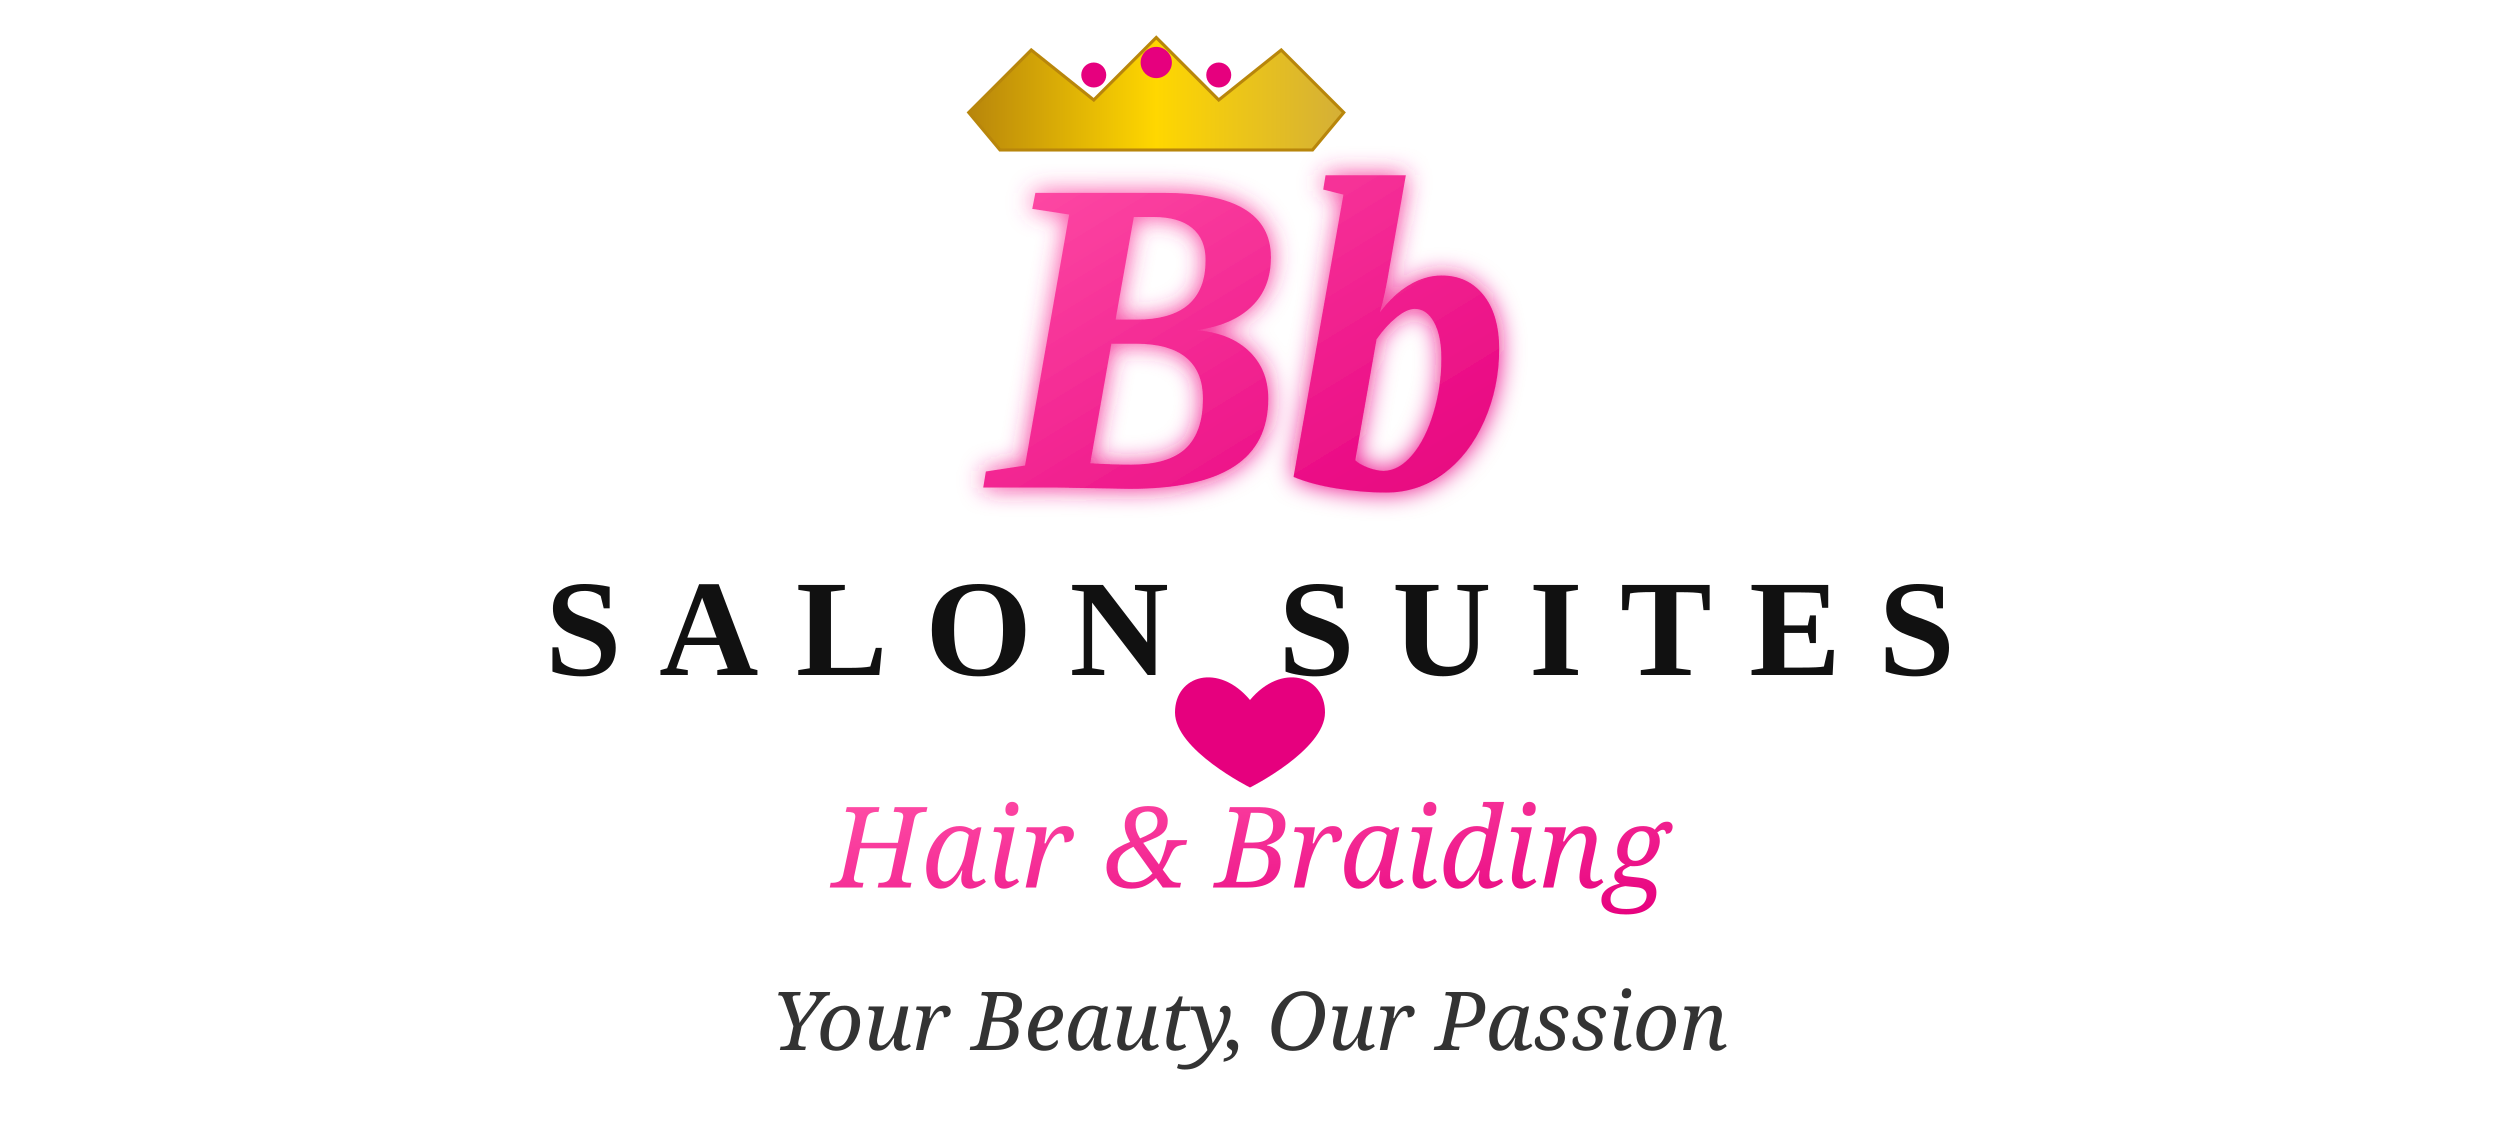
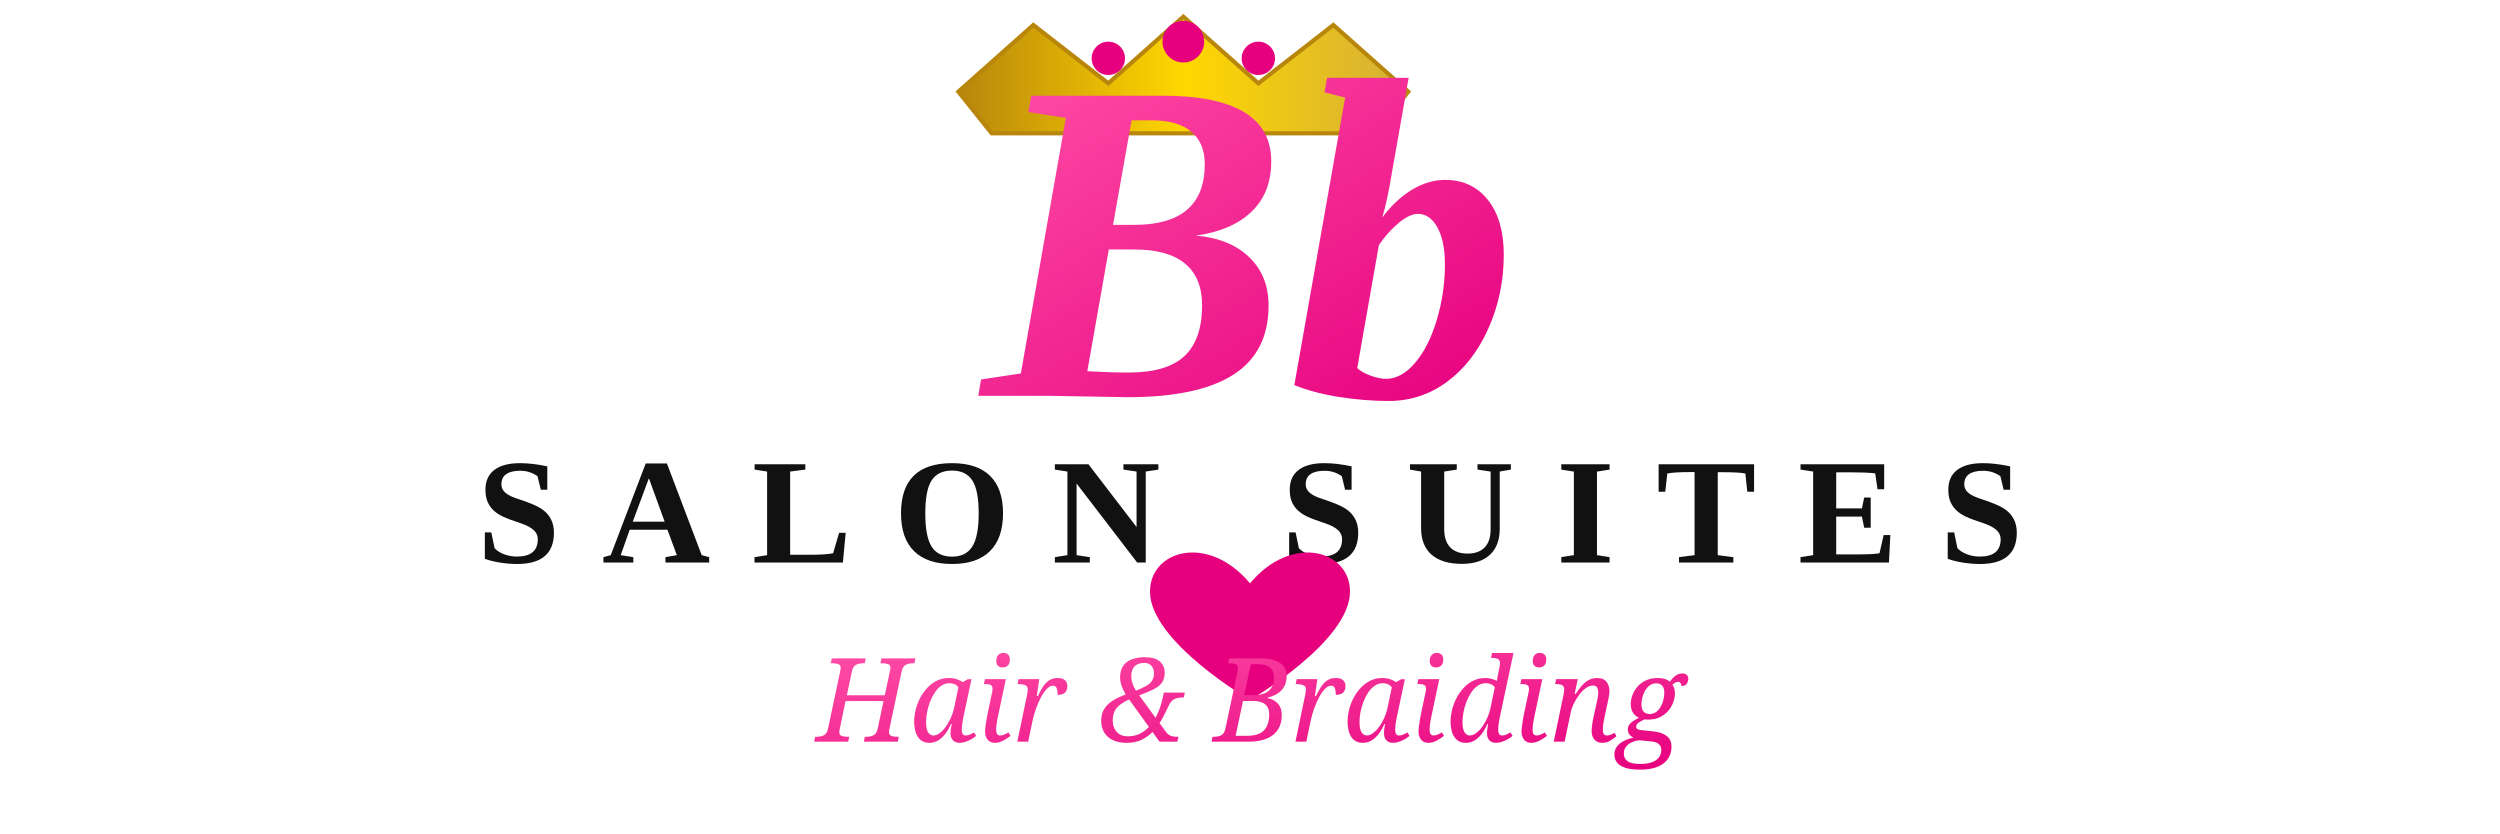
- <svg xmlns="http://www.w3.org/2000/svg" viewBox="0 0 400 180" fill="none">
+ <svg xmlns="http://www.w3.org/2000/svg" viewBox="0 0 600 200" fill="none">
  <defs>
    <linearGradient id="pinkGrad" x1="0%" y1="0%" x2="100%" y2="100%">
      <stop offset="0%" stop-color="#FF4DA6" />
      <stop offset="100%" stop-color="#E6007E" />
    </linearGradient>
    <linearGradient id="goldGrad" x1="0%" y1="0%" x2="100%" y2="0%">
      <stop offset="0%" stop-color="#B8860B" />
      <stop offset="50%" stop-color="#FFD700" />
      <stop offset="100%" stop-color="#D4AF37" />
    </linearGradient>
-     <filter id="glow" x="-20%" y="-20%" width="140%" height="140%">
-       <feGaussianBlur stdDeviation="2" result="blur" />
-       <feMerge>
-         <feMergeNode in="blur" />
-         <feMergeNode in="SourceGraphic" />
-       </feMerge>
-     </filter>
  </defs>
-   <path d="M155 18 L165 8 L175 16 L185 6 L195 16 L205 8 L215 18 L210 24 L160 24 Z" fill="url(#goldGrad)" stroke="#B8860B" stroke-width="0.5" />
-   <circle cx="175" cy="12" r="2" fill="#E6007E" />
-   <circle cx="185" cy="10" r="2.5" fill="#E6007E" />
-   <circle cx="195" cy="12" r="2" fill="#E6007E" />
-   <text x="200" y="78" text-anchor="middle" font-family="Georgia, 'Times New Roman', serif" font-size="72" font-style="italic" font-weight="700" fill="url(#pinkGrad)" filter="url(#glow)">Bb</text>
-   <text x="200" y="108" text-anchor="middle" font-family="Georgia, 'Times New Roman', serif" font-size="22" font-weight="700" letter-spacing="6" fill="#111111">SALON SUITES</text>
-   <line x1="120" y1="118" x2="185" y2="118" stroke="url(#goldGrad)" stroke-width="1.5" />
-   <path d="M200 112 C195 106 188 108 188 114 C188 120 200 126 200 126 C200 126 212 120 212 114 C212 108 205 106 200 112Z" fill="#E6007E" />
-   <line x1="215" y1="118" x2="280" y2="118" stroke="url(#goldGrad)" stroke-width="1.5" />
-   <text x="200" y="142" text-anchor="middle" font-family="Georgia, serif" font-size="18" font-style="italic" fill="url(#pinkGrad)">Hair &amp; Braiding</text>
-   <text x="200" y="168" text-anchor="middle" font-family="Georgia, serif" font-size="13" font-style="italic" fill="#333333">Your Beauty, Our Passion</text>
+   <path d="M230 22 L248 6 L266 20 L284 4 L302 20 L320 6 L338 22 L330 32 L238 32 Z" fill="url(#goldGrad)" stroke="#B8860B" stroke-width="1" />
+   <circle cx="266" cy="14" r="4" fill="#E6007E" />
+   <circle cx="284" cy="10" r="5" fill="#E6007E" />
+   <circle cx="302" cy="14" r="4" fill="#E6007E" />
+   <text x="300" y="95" text-anchor="middle" font-family="Georgia, 'Times New Roman', serif" font-size="110" font-style="italic" font-weight="700" fill="url(#pinkGrad)">Bb</text>
+   <text x="300" y="135" text-anchor="middle" font-family="Georgia, 'Times New Roman', serif" font-size="36" font-weight="700" letter-spacing="10" fill="#111111">SALON SUITES</text>
+   <line x1="160" y1="150" x2="275" y2="150" stroke="url(#goldGrad)" stroke-width="2.5" />
+   <path d="M300 140 C290 128 276 132 276 142 C276 154 300 168 300 168 C300 168 324 154 324 142 C324 132 310 128 300 140Z" fill="#E6007E" />
+   <line x1="325" y1="150" x2="440" y2="150" stroke="url(#goldGrad)" stroke-width="2.5" />
+   <text x="300" y="178" text-anchor="middle" font-family="Georgia, serif" font-size="28" font-style="italic" fill="url(#pinkGrad)">Hair &amp; Braiding</text>
</svg>
